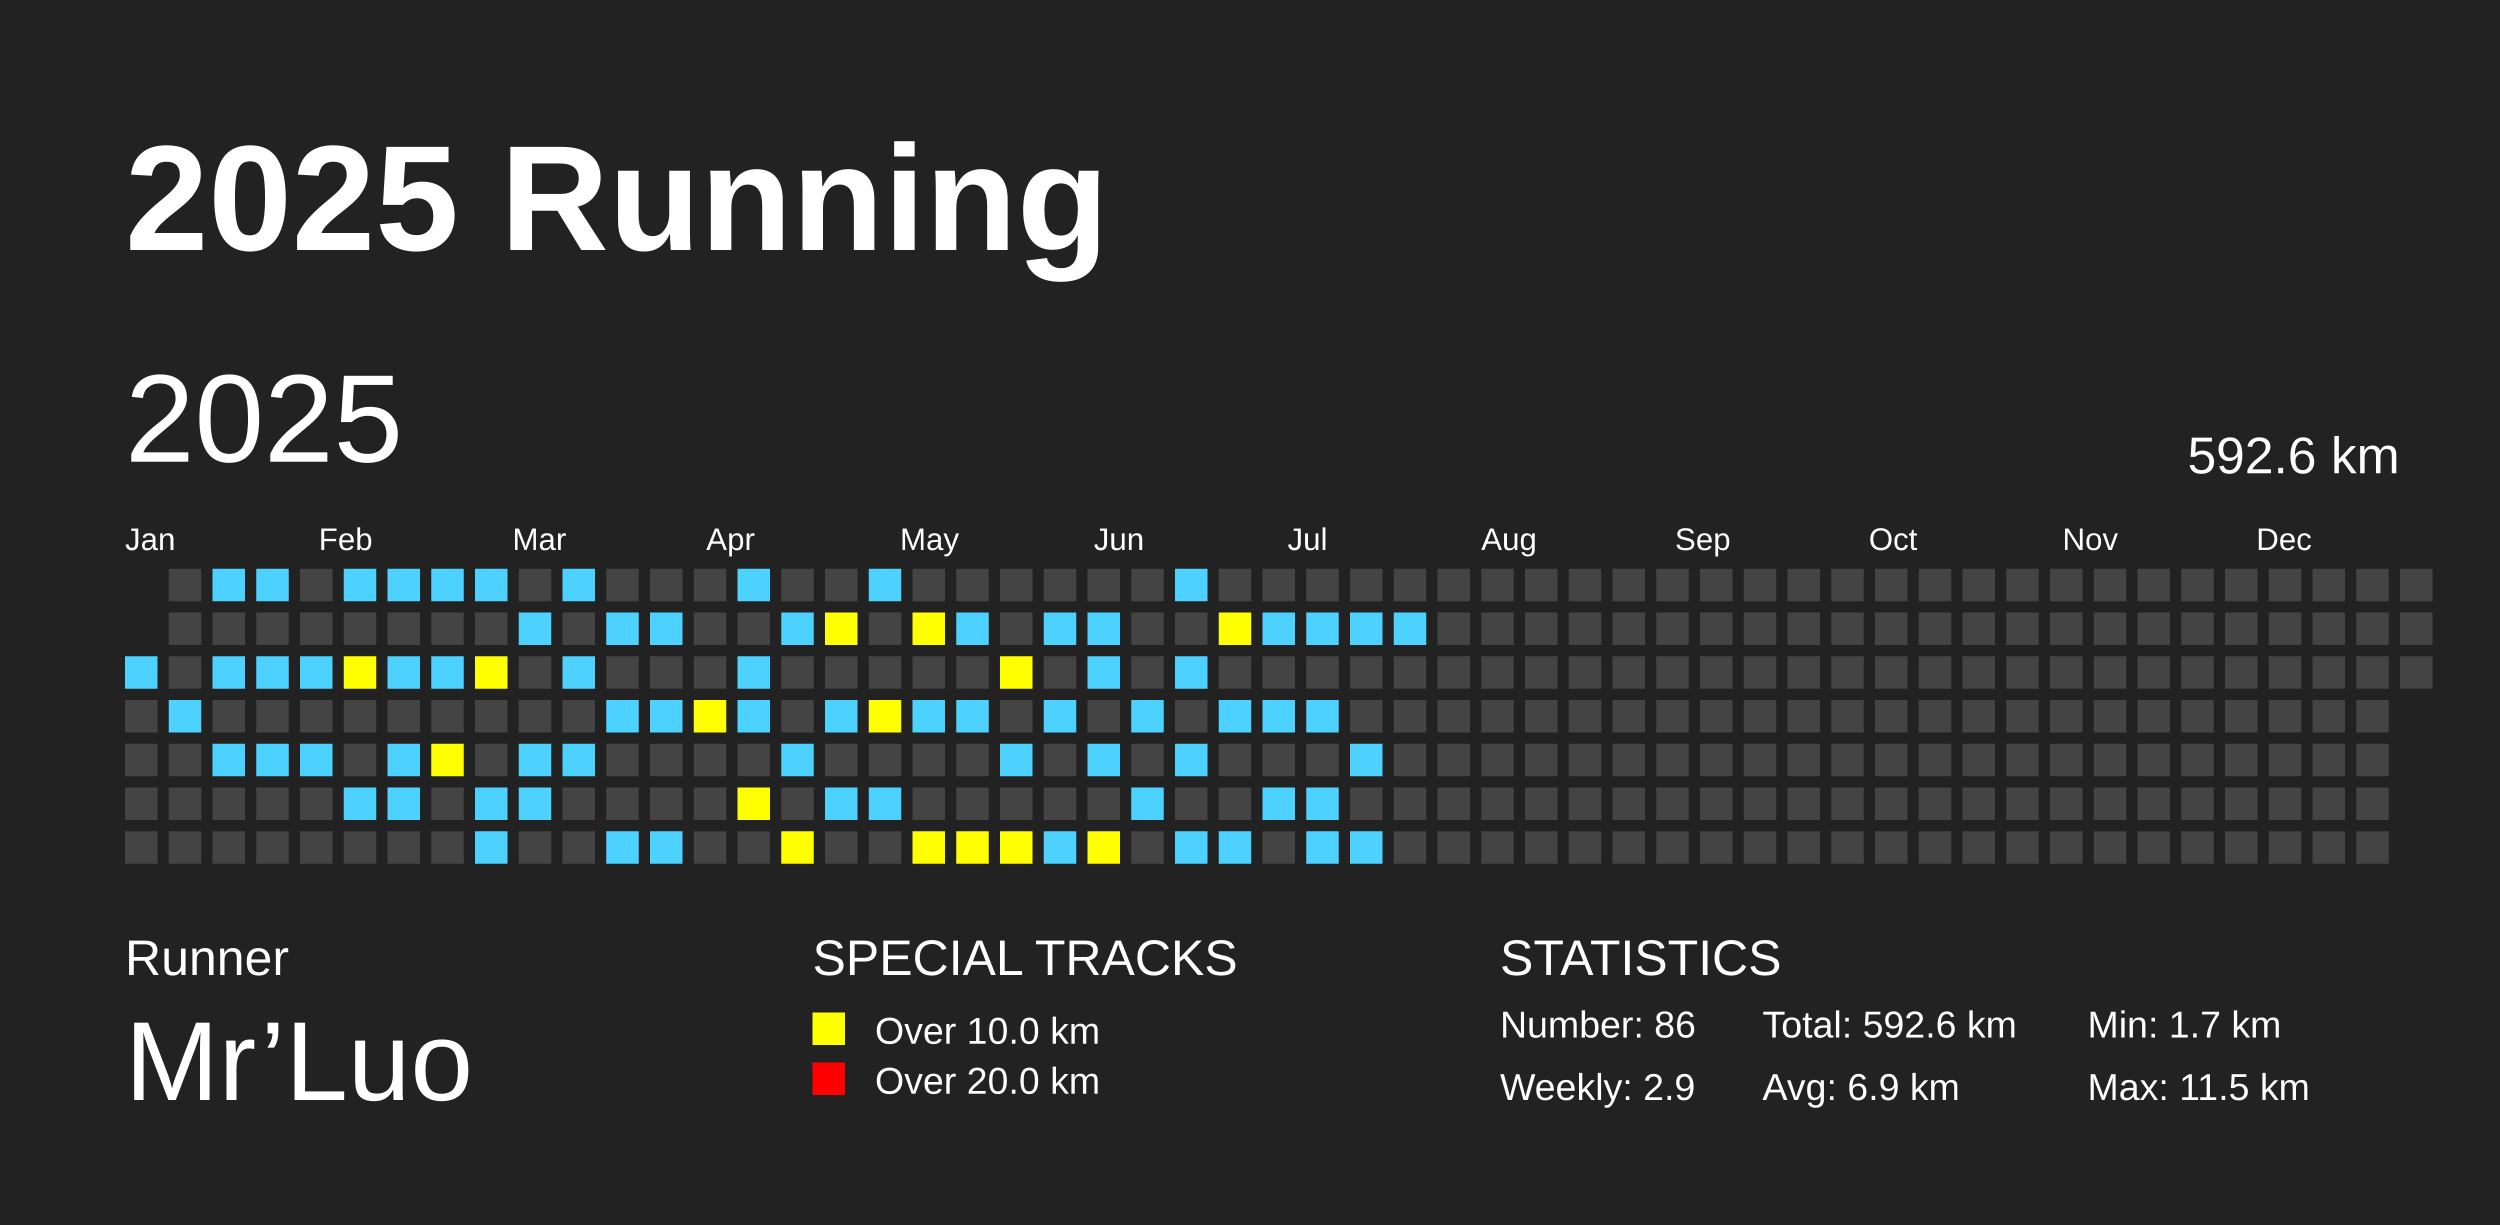
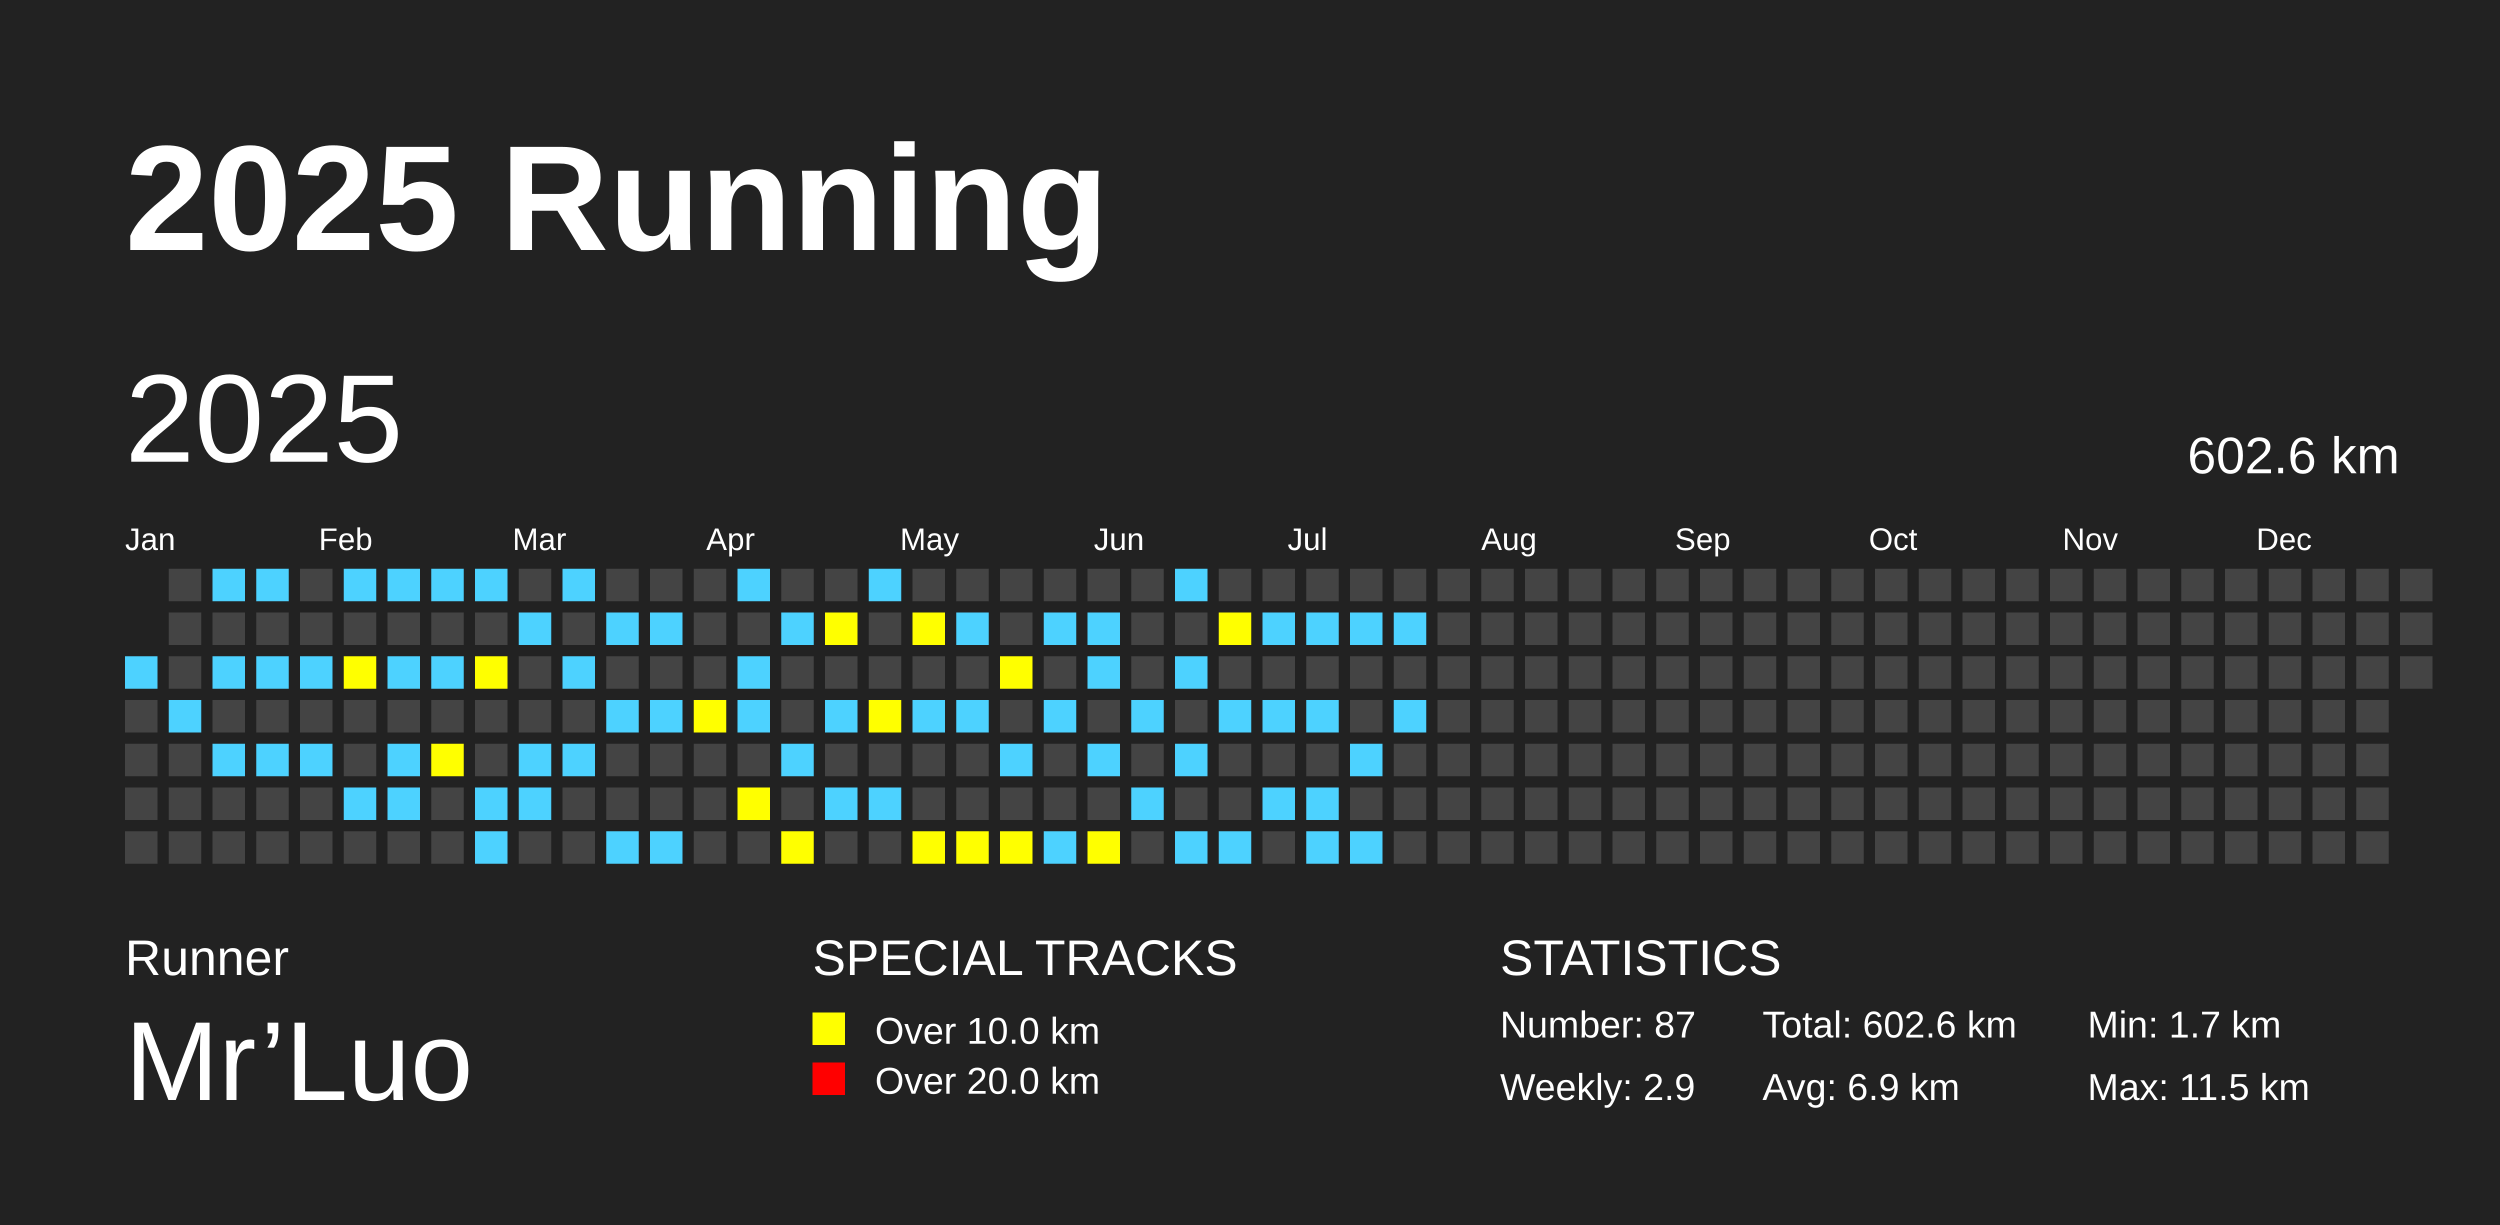
<svg xmlns="http://www.w3.org/2000/svg" baseProfile="full" height="98mm" version="1.1" viewBox="0,0,200,98" width="200mm">
  <defs />
  <rect fill="#222222" height="98" width="200" x="0" y="0" />
  <text fill="#FFFFFF" style="font-size:12px; font-family:Arial; font-weight:bold;" x="10" y="20">2025 Running</text>
  <text fill="#FFFFFF" style="font-size:4px; font-family:Arial" x="10" y="78">Runner</text>
  <text fill="#FFFFFF" style="font-size:9px; font-family:Arial" x="10" y="88">Mr’Luo</text>
  <text fill="#FFFFFF" style="font-size:4px; font-family:Arial" x="65" y="78">SPECIAL TRACKS</text>
  <rect fill="yellow" height="2.6" width="2.6" x="65" y="81" />
  <text fill="#FFFFFF" style="font-size:3px; font-family:Arial" x="70" y="83.5">Over 10.0 km</text>
  <rect fill="red" height="2.6" width="2.6" x="65" y="85" />
  <text fill="#FFFFFF" style="font-size:3px; font-family:Arial" x="70" y="87.5">Over 20.0 km</text>
  <text fill="#FFFFFF" style="font-size:4px; font-family:Arial" x="120" y="78">STATISTICS</text>
-   <text fill="#FFFFFF" style="font-size:3px; font-family:Arial" x="120" y="83">Number: 86</text>
+   <text fill="#FFFFFF" style="font-size:3px; font-family:Arial" x="120" y="83">Number: 87</text>
  <text fill="#FFFFFF" style="font-size:3px; font-family:Arial" x="120" y="88">Weekly: 2.9</text>
-   <text fill="#FFFFFF" style="font-size:3px; font-family:Arial" x="141" y="83">Total: 592.6 km</text>
+   <text fill="#FFFFFF" style="font-size:3px; font-family:Arial" x="141" y="83">Total: 602.6 km</text>
  <text fill="#FFFFFF" style="font-size:3px; font-family:Arial" x="141" y="88">Avg: 6.9 km</text>
  <text fill="#FFFFFF" style="font-size:3px; font-family:Arial" x="167" y="83">Min: 1.7 km</text>
  <text fill="#FFFFFF" style="font-size:3px; font-family:Arial" x="167" y="88">Max: 11.5 km</text>
  <text dominant-baseline="hanging" fill="#FFFFFF" style="font-size:10.0px; font-family:Arial;" x="10" y="30">2025</text>
-   <text dominant-baseline="hanging" fill="#FFFFFF" style="font-size:4.125px; font-family:Arial;" x="175" y="35">592.6 km</text>
+   <text dominant-baseline="hanging" fill="#FFFFFF" style="font-size:4.125px; font-family:Arial;" x="175" y="35">602.6 km</text>
  <text fill="#FFFFFF" style="font-size:2.5px; font-family:Arial" x="10.0" y="44">Jan</text>
  <text fill="#FFFFFF" style="font-size:2.5px; font-family:Arial" x="25.5" y="44">Feb</text>
  <text fill="#FFFFFF" style="font-size:2.5px; font-family:Arial" x="41.0" y="44">Mar</text>
  <text fill="#FFFFFF" style="font-size:2.5px; font-family:Arial" x="56.5" y="44">Apr</text>
  <text fill="#FFFFFF" style="font-size:2.5px; font-family:Arial" x="72.0" y="44">May</text>
  <text fill="#FFFFFF" style="font-size:2.5px; font-family:Arial" x="87.5" y="44">Jun</text>
  <text fill="#FFFFFF" style="font-size:2.5px; font-family:Arial" x="103.0" y="44">Jul</text>
  <text fill="#FFFFFF" style="font-size:2.5px; font-family:Arial" x="118.5" y="44">Aug</text>
  <text fill="#FFFFFF" style="font-size:2.5px; font-family:Arial" x="134.0" y="44">Sep</text>
  <text fill="#FFFFFF" style="font-size:2.5px; font-family:Arial" x="149.5" y="44">Oct</text>
  <text fill="#FFFFFF" style="font-size:2.5px; font-family:Arial" x="165.0" y="44">Nov</text>
  <text fill="#FFFFFF" style="font-size:2.5px; font-family:Arial" x="180.5" y="44">Dec</text>
  <rect fill="#4DD2FF" height="2.6" width="2.6" x="10.0" y="52.5" />
  <rect fill="#444444" height="2.6" width="2.6" x="10.0" y="56.0" />
  <rect fill="#444444" height="2.6" width="2.6" x="10.0" y="59.5" />
  <rect fill="#444444" height="2.6" width="2.6" x="10.0" y="63.0" />
  <rect fill="#444444" height="2.6" width="2.6" x="10.0" y="66.5" />
  <rect fill="#444444" height="2.6" width="2.6" x="13.5" y="45.5" />
  <rect fill="#444444" height="2.6" width="2.6" x="13.5" y="49.0" />
  <rect fill="#444444" height="2.6" width="2.6" x="13.5" y="52.5" />
  <rect fill="#4DD2FF" height="2.6" width="2.6" x="13.5" y="56.0" />
  <rect fill="#444444" height="2.6" width="2.6" x="13.5" y="59.5" />
  <rect fill="#444444" height="2.6" width="2.6" x="13.5" y="63.0" />
  <rect fill="#444444" height="2.6" width="2.6" x="13.5" y="66.5" />
  <rect fill="#4DD2FF" height="2.6" width="2.6" x="17.0" y="45.5" />
  <rect fill="#444444" height="2.6" width="2.6" x="17.0" y="49.0" />
  <rect fill="#4DD2FF" height="2.6" width="2.6" x="17.0" y="52.5" />
  <rect fill="#444444" height="2.6" width="2.6" x="17.0" y="56.0" />
  <rect fill="#4DD2FF" height="2.6" width="2.6" x="17.0" y="59.5" />
  <rect fill="#444444" height="2.6" width="2.6" x="17.0" y="63.0" />
  <rect fill="#444444" height="2.6" width="2.6" x="17.0" y="66.5" />
  <rect fill="#4DD2FF" height="2.6" width="2.6" x="20.5" y="45.5" />
  <rect fill="#444444" height="2.6" width="2.6" x="20.5" y="49.0" />
  <rect fill="#4DD2FF" height="2.6" width="2.6" x="20.5" y="52.5" />
  <rect fill="#444444" height="2.6" width="2.6" x="20.5" y="56.0" />
  <rect fill="#4DD2FF" height="2.6" width="2.6" x="20.5" y="59.5" />
  <rect fill="#444444" height="2.6" width="2.6" x="20.5" y="63.0" />
  <rect fill="#444444" height="2.6" width="2.6" x="20.5" y="66.5" />
  <rect fill="#444444" height="2.6" width="2.6" x="24.0" y="45.5" />
  <rect fill="#444444" height="2.6" width="2.6" x="24.0" y="49.0" />
  <rect fill="#4DD2FF" height="2.6" width="2.6" x="24.0" y="52.5" />
  <rect fill="#444444" height="2.6" width="2.6" x="24.0" y="56.0" />
  <rect fill="#4DD2FF" height="2.6" width="2.6" x="24.0" y="59.5" />
  <rect fill="#444444" height="2.6" width="2.6" x="24.0" y="63.0" />
  <rect fill="#444444" height="2.6" width="2.6" x="24.0" y="66.5" />
  <rect fill="#4DD2FF" height="2.6" width="2.6" x="27.5" y="45.5" />
  <rect fill="#444444" height="2.6" width="2.6" x="27.5" y="49.0" />
  <rect fill="yellow" height="2.6" width="2.6" x="27.5" y="52.5" />
  <rect fill="#444444" height="2.6" width="2.6" x="27.5" y="56.0" />
  <rect fill="#444444" height="2.6" width="2.6" x="27.5" y="59.5" />
  <rect fill="#4DD2FF" height="2.6" width="2.6" x="27.5" y="63.0" />
  <rect fill="#444444" height="2.6" width="2.6" x="27.5" y="66.5" />
  <rect fill="#4DD2FF" height="2.6" width="2.6" x="31.0" y="45.5" />
  <rect fill="#444444" height="2.6" width="2.6" x="31.0" y="49.0" />
  <rect fill="#4DD2FF" height="2.6" width="2.6" x="31.0" y="52.5" />
  <rect fill="#444444" height="2.6" width="2.6" x="31.0" y="56.0" />
  <rect fill="#4DD2FF" height="2.6" width="2.6" x="31.0" y="59.5" />
  <rect fill="#4DD2FF" height="2.6" width="2.6" x="31.0" y="63.0" />
  <rect fill="#444444" height="2.6" width="2.6" x="31.0" y="66.5" />
  <rect fill="#4DD2FF" height="2.6" width="2.6" x="34.5" y="45.5" />
  <rect fill="#444444" height="2.6" width="2.6" x="34.5" y="49.0" />
  <rect fill="#4DD2FF" height="2.6" width="2.6" x="34.5" y="52.5" />
  <rect fill="#444444" height="2.6" width="2.6" x="34.5" y="56.0" />
  <rect fill="yellow" height="2.6" width="2.6" x="34.5" y="59.5" />
  <rect fill="#444444" height="2.6" width="2.6" x="34.5" y="63.0" />
  <rect fill="#444444" height="2.6" width="2.6" x="34.5" y="66.5" />
  <rect fill="#4DD2FF" height="2.6" width="2.6" x="38.0" y="45.5" />
  <rect fill="#444444" height="2.6" width="2.6" x="38.0" y="49.0" />
  <rect fill="yellow" height="2.6" width="2.6" x="38.0" y="52.5" />
  <rect fill="#444444" height="2.6" width="2.6" x="38.0" y="56.0" />
  <rect fill="#444444" height="2.6" width="2.6" x="38.0" y="59.5" />
  <rect fill="#4DD2FF" height="2.6" width="2.6" x="38.0" y="63.0" />
  <rect fill="#4DD2FF" height="2.6" width="2.6" x="38.0" y="66.5" />
  <rect fill="#444444" height="2.6" width="2.6" x="41.5" y="45.5" />
  <rect fill="#4DD2FF" height="2.6" width="2.6" x="41.5" y="49.0" />
  <rect fill="#444444" height="2.6" width="2.6" x="41.5" y="52.5" />
  <rect fill="#444444" height="2.6" width="2.6" x="41.5" y="56.0" />
  <rect fill="#4DD2FF" height="2.6" width="2.6" x="41.5" y="59.5" />
  <rect fill="#4DD2FF" height="2.6" width="2.6" x="41.5" y="63.0" />
  <rect fill="#444444" height="2.6" width="2.6" x="41.5" y="66.5" />
  <rect fill="#4DD2FF" height="2.6" width="2.6" x="45.0" y="45.5" />
  <rect fill="#444444" height="2.6" width="2.6" x="45.0" y="49.0" />
  <rect fill="#4DD2FF" height="2.6" width="2.6" x="45.0" y="52.5" />
  <rect fill="#444444" height="2.6" width="2.6" x="45.0" y="56.0" />
  <rect fill="#4DD2FF" height="2.6" width="2.6" x="45.0" y="59.5" />
  <rect fill="#444444" height="2.6" width="2.6" x="45.0" y="63.0" />
  <rect fill="#444444" height="2.6" width="2.6" x="45.0" y="66.5" />
  <rect fill="#444444" height="2.6" width="2.6" x="48.5" y="45.5" />
  <rect fill="#4DD2FF" height="2.6" width="2.6" x="48.5" y="49.0" />
  <rect fill="#444444" height="2.6" width="2.6" x="48.5" y="52.5" />
  <rect fill="#4DD2FF" height="2.6" width="2.6" x="48.5" y="56.0" />
  <rect fill="#444444" height="2.6" width="2.6" x="48.5" y="59.5" />
  <rect fill="#444444" height="2.6" width="2.6" x="48.5" y="63.0" />
  <rect fill="#4DD2FF" height="2.6" width="2.6" x="48.5" y="66.5" />
  <rect fill="#444444" height="2.6" width="2.6" x="52.0" y="45.5" />
  <rect fill="#4DD2FF" height="2.6" width="2.6" x="52.0" y="49.0" />
  <rect fill="#444444" height="2.6" width="2.6" x="52.0" y="52.5" />
  <rect fill="#4DD2FF" height="2.6" width="2.6" x="52.0" y="56.0" />
  <rect fill="#444444" height="2.6" width="2.6" x="52.0" y="59.5" />
  <rect fill="#444444" height="2.6" width="2.6" x="52.0" y="63.0" />
  <rect fill="#4DD2FF" height="2.6" width="2.6" x="52.0" y="66.5" />
  <rect fill="#444444" height="2.6" width="2.6" x="55.5" y="45.5" />
  <rect fill="#444444" height="2.6" width="2.6" x="55.5" y="49.0" />
  <rect fill="#444444" height="2.6" width="2.6" x="55.5" y="52.5" />
  <rect fill="yellow" height="2.6" width="2.6" x="55.5" y="56.0" />
  <rect fill="#444444" height="2.6" width="2.6" x="55.5" y="59.5" />
  <rect fill="#444444" height="2.6" width="2.6" x="55.5" y="63.0" />
  <rect fill="#444444" height="2.6" width="2.6" x="55.5" y="66.5" />
  <rect fill="#4DD2FF" height="2.6" width="2.6" x="59.0" y="45.5" />
  <rect fill="#444444" height="2.6" width="2.6" x="59.0" y="49.0" />
  <rect fill="#4DD2FF" height="2.6" width="2.6" x="59.0" y="52.5" />
  <rect fill="#4DD2FF" height="2.6" width="2.6" x="59.0" y="56.0" />
  <rect fill="#444444" height="2.6" width="2.6" x="59.0" y="59.5" />
  <rect fill="yellow" height="2.6" width="2.6" x="59.0" y="63.0" />
  <rect fill="#444444" height="2.6" width="2.6" x="59.0" y="66.5" />
  <rect fill="#444444" height="2.6" width="2.6" x="62.5" y="45.5" />
  <rect fill="#4DD2FF" height="2.6" width="2.6" x="62.5" y="49.0" />
  <rect fill="#444444" height="2.6" width="2.6" x="62.5" y="52.5" />
  <rect fill="#444444" height="2.6" width="2.6" x="62.5" y="56.0" />
  <rect fill="#4DD2FF" height="2.6" width="2.6" x="62.5" y="59.5" />
  <rect fill="#444444" height="2.6" width="2.6" x="62.5" y="63.0" />
  <rect fill="yellow" height="2.6" width="2.6" x="62.5" y="66.5" />
  <rect fill="#444444" height="2.6" width="2.6" x="66.0" y="45.5" />
  <rect fill="yellow" height="2.6" width="2.6" x="66.0" y="49.0" />
  <rect fill="#444444" height="2.6" width="2.6" x="66.0" y="52.5" />
  <rect fill="#4DD2FF" height="2.6" width="2.6" x="66.0" y="56.0" />
  <rect fill="#444444" height="2.6" width="2.6" x="66.0" y="59.5" />
  <rect fill="#4DD2FF" height="2.6" width="2.6" x="66.0" y="63.0" />
  <rect fill="#444444" height="2.6" width="2.6" x="66.0" y="66.5" />
  <rect fill="#4DD2FF" height="2.6" width="2.6" x="69.5" y="45.5" />
  <rect fill="#444444" height="2.6" width="2.6" x="69.5" y="49.0" />
  <rect fill="#444444" height="2.6" width="2.6" x="69.5" y="52.5" />
  <rect fill="yellow" height="2.6" width="2.6" x="69.5" y="56.0" />
  <rect fill="#444444" height="2.6" width="2.6" x="69.5" y="59.5" />
  <rect fill="#4DD2FF" height="2.6" width="2.6" x="69.5" y="63.0" />
  <rect fill="#444444" height="2.6" width="2.6" x="69.5" y="66.5" />
  <rect fill="#444444" height="2.6" width="2.6" x="73.0" y="45.5" />
  <rect fill="yellow" height="2.6" width="2.6" x="73.0" y="49.0" />
  <rect fill="#444444" height="2.6" width="2.6" x="73.0" y="52.5" />
  <rect fill="#4DD2FF" height="2.6" width="2.6" x="73.0" y="56.0" />
  <rect fill="#444444" height="2.6" width="2.6" x="73.0" y="59.5" />
  <rect fill="#444444" height="2.6" width="2.6" x="73.0" y="63.0" />
  <rect fill="yellow" height="2.6" width="2.6" x="73.0" y="66.5" />
  <rect fill="#444444" height="2.6" width="2.6" x="76.5" y="45.5" />
  <rect fill="#4DD2FF" height="2.6" width="2.6" x="76.5" y="49.0" />
  <rect fill="#444444" height="2.6" width="2.6" x="76.5" y="52.5" />
  <rect fill="#4DD2FF" height="2.6" width="2.6" x="76.5" y="56.0" />
  <rect fill="#444444" height="2.6" width="2.6" x="76.5" y="59.5" />
  <rect fill="#444444" height="2.6" width="2.6" x="76.5" y="63.0" />
  <rect fill="yellow" height="2.6" width="2.6" x="76.5" y="66.5" />
  <rect fill="#444444" height="2.6" width="2.6" x="80.0" y="45.5" />
  <rect fill="#444444" height="2.6" width="2.6" x="80.0" y="49.0" />
  <rect fill="yellow" height="2.6" width="2.6" x="80.0" y="52.5" />
  <rect fill="#444444" height="2.6" width="2.6" x="80.0" y="56.0" />
  <rect fill="#4DD2FF" height="2.6" width="2.6" x="80.0" y="59.5" />
  <rect fill="#444444" height="2.6" width="2.6" x="80.0" y="63.0" />
  <rect fill="yellow" height="2.6" width="2.6" x="80.0" y="66.5" />
  <rect fill="#444444" height="2.6" width="2.6" x="83.5" y="45.5" />
  <rect fill="#4DD2FF" height="2.6" width="2.6" x="83.5" y="49.0" />
  <rect fill="#444444" height="2.6" width="2.6" x="83.5" y="52.5" />
  <rect fill="#4DD2FF" height="2.6" width="2.6" x="83.5" y="56.0" />
  <rect fill="#444444" height="2.6" width="2.6" x="83.5" y="59.5" />
  <rect fill="#444444" height="2.6" width="2.6" x="83.5" y="63.0" />
  <rect fill="#4DD2FF" height="2.6" width="2.6" x="83.5" y="66.5" />
  <rect fill="#444444" height="2.6" width="2.6" x="87.0" y="45.5" />
  <rect fill="#4DD2FF" height="2.6" width="2.6" x="87.0" y="49.0" />
  <rect fill="#4DD2FF" height="2.6" width="2.6" x="87.0" y="52.5" />
  <rect fill="#444444" height="2.6" width="2.6" x="87.0" y="56.0" />
  <rect fill="#4DD2FF" height="2.6" width="2.6" x="87.0" y="59.5" />
  <rect fill="#444444" height="2.6" width="2.6" x="87.0" y="63.0" />
  <rect fill="yellow" height="2.6" width="2.6" x="87.0" y="66.5" />
  <rect fill="#444444" height="2.6" width="2.6" x="90.5" y="45.5" />
  <rect fill="#444444" height="2.6" width="2.6" x="90.5" y="49.0" />
  <rect fill="#444444" height="2.6" width="2.6" x="90.5" y="52.5" />
  <rect fill="#4DD2FF" height="2.6" width="2.6" x="90.5" y="56.0" />
  <rect fill="#444444" height="2.6" width="2.6" x="90.5" y="59.5" />
  <rect fill="#4DD2FF" height="2.6" width="2.6" x="90.5" y="63.0" />
  <rect fill="#444444" height="2.6" width="2.6" x="90.5" y="66.5" />
  <rect fill="#4DD2FF" height="2.6" width="2.6" x="94.0" y="45.5" />
  <rect fill="#444444" height="2.6" width="2.6" x="94.0" y="49.0" />
  <rect fill="#4DD2FF" height="2.6" width="2.6" x="94.0" y="52.5" />
  <rect fill="#444444" height="2.6" width="2.6" x="94.0" y="56.0" />
  <rect fill="#4DD2FF" height="2.6" width="2.6" x="94.0" y="59.5" />
  <rect fill="#444444" height="2.6" width="2.6" x="94.0" y="63.0" />
  <rect fill="#4DD2FF" height="2.6" width="2.6" x="94.0" y="66.5" />
  <rect fill="#444444" height="2.6" width="2.6" x="97.5" y="45.5" />
  <rect fill="yellow" height="2.6" width="2.6" x="97.5" y="49.0" />
  <rect fill="#444444" height="2.6" width="2.6" x="97.5" y="52.5" />
  <rect fill="#4DD2FF" height="2.6" width="2.6" x="97.5" y="56.0" />
  <rect fill="#444444" height="2.6" width="2.6" x="97.5" y="59.5" />
  <rect fill="#444444" height="2.6" width="2.6" x="97.5" y="63.0" />
  <rect fill="#4DD2FF" height="2.6" width="2.6" x="97.5" y="66.5" />
  <rect fill="#444444" height="2.6" width="2.6" x="101.0" y="45.5" />
  <rect fill="#4DD2FF" height="2.6" width="2.6" x="101.0" y="49.0" />
  <rect fill="#444444" height="2.6" width="2.6" x="101.0" y="52.5" />
  <rect fill="#4DD2FF" height="2.6" width="2.6" x="101.0" y="56.0" />
  <rect fill="#444444" height="2.6" width="2.6" x="101.0" y="59.5" />
  <rect fill="#4DD2FF" height="2.6" width="2.6" x="101.0" y="63.0" />
  <rect fill="#444444" height="2.6" width="2.6" x="101.0" y="66.5" />
  <rect fill="#444444" height="2.6" width="2.6" x="104.5" y="45.5" />
  <rect fill="#4DD2FF" height="2.6" width="2.6" x="104.5" y="49.0" />
  <rect fill="#444444" height="2.6" width="2.6" x="104.5" y="52.5" />
  <rect fill="#4DD2FF" height="2.6" width="2.6" x="104.5" y="56.0" />
  <rect fill="#444444" height="2.6" width="2.6" x="104.5" y="59.5" />
  <rect fill="#4DD2FF" height="2.6" width="2.6" x="104.5" y="63.0" />
  <rect fill="#4DD2FF" height="2.6" width="2.6" x="104.5" y="66.5" />
  <rect fill="#444444" height="2.6" width="2.6" x="108.0" y="45.5" />
  <rect fill="#4DD2FF" height="2.6" width="2.6" x="108.0" y="49.0" />
  <rect fill="#444444" height="2.6" width="2.6" x="108.0" y="52.5" />
  <rect fill="#444444" height="2.6" width="2.6" x="108.0" y="56.0" />
  <rect fill="#4DD2FF" height="2.6" width="2.6" x="108.0" y="59.5" />
  <rect fill="#444444" height="2.6" width="2.6" x="108.0" y="63.0" />
  <rect fill="#4DD2FF" height="2.6" width="2.6" x="108.0" y="66.5" />
  <rect fill="#444444" height="2.6" width="2.6" x="111.5" y="45.5" />
  <rect fill="#4DD2FF" height="2.6" width="2.6" x="111.5" y="49.0" />
  <rect fill="#444444" height="2.6" width="2.6" x="111.5" y="52.5" />
-   <rect fill="#444444" height="2.6" width="2.6" x="111.5" y="56.0" />
+   <rect fill="#4DD2FF" height="2.6" width="2.6" x="111.5" y="56.0" />
  <rect fill="#444444" height="2.6" width="2.6" x="111.5" y="59.5" />
  <rect fill="#444444" height="2.6" width="2.6" x="111.5" y="63.0" />
  <rect fill="#444444" height="2.6" width="2.6" x="111.5" y="66.5" />
  <rect fill="#444444" height="2.6" width="2.6" x="115.0" y="45.5" />
  <rect fill="#444444" height="2.6" width="2.6" x="115.0" y="49.0" />
  <rect fill="#444444" height="2.6" width="2.6" x="115.0" y="52.5" />
  <rect fill="#444444" height="2.6" width="2.6" x="115.0" y="56.0" />
  <rect fill="#444444" height="2.6" width="2.6" x="115.0" y="59.5" />
  <rect fill="#444444" height="2.6" width="2.6" x="115.0" y="63.0" />
  <rect fill="#444444" height="2.6" width="2.6" x="115.0" y="66.5" />
  <rect fill="#444444" height="2.6" width="2.6" x="118.5" y="45.5" />
  <rect fill="#444444" height="2.6" width="2.6" x="118.5" y="49.0" />
  <rect fill="#444444" height="2.6" width="2.6" x="118.5" y="52.5" />
  <rect fill="#444444" height="2.6" width="2.6" x="118.5" y="56.0" />
  <rect fill="#444444" height="2.6" width="2.6" x="118.5" y="59.5" />
  <rect fill="#444444" height="2.6" width="2.6" x="118.5" y="63.0" />
  <rect fill="#444444" height="2.6" width="2.6" x="118.5" y="66.5" />
  <rect fill="#444444" height="2.6" width="2.6" x="122.0" y="45.5" />
  <rect fill="#444444" height="2.6" width="2.6" x="122.0" y="49.0" />
  <rect fill="#444444" height="2.6" width="2.6" x="122.0" y="52.5" />
  <rect fill="#444444" height="2.6" width="2.6" x="122.0" y="56.0" />
  <rect fill="#444444" height="2.6" width="2.6" x="122.0" y="59.5" />
  <rect fill="#444444" height="2.6" width="2.6" x="122.0" y="63.0" />
  <rect fill="#444444" height="2.6" width="2.6" x="122.0" y="66.5" />
  <rect fill="#444444" height="2.6" width="2.6" x="125.5" y="45.5" />
  <rect fill="#444444" height="2.6" width="2.6" x="125.5" y="49.0" />
  <rect fill="#444444" height="2.6" width="2.6" x="125.5" y="52.5" />
  <rect fill="#444444" height="2.6" width="2.6" x="125.5" y="56.0" />
  <rect fill="#444444" height="2.6" width="2.6" x="125.5" y="59.5" />
  <rect fill="#444444" height="2.6" width="2.6" x="125.5" y="63.0" />
  <rect fill="#444444" height="2.6" width="2.6" x="125.5" y="66.5" />
  <rect fill="#444444" height="2.6" width="2.6" x="129.0" y="45.5" />
  <rect fill="#444444" height="2.6" width="2.6" x="129.0" y="49.0" />
  <rect fill="#444444" height="2.6" width="2.6" x="129.0" y="52.5" />
  <rect fill="#444444" height="2.6" width="2.6" x="129.0" y="56.0" />
  <rect fill="#444444" height="2.6" width="2.6" x="129.0" y="59.5" />
  <rect fill="#444444" height="2.6" width="2.6" x="129.0" y="63.0" />
  <rect fill="#444444" height="2.6" width="2.6" x="129.0" y="66.5" />
  <rect fill="#444444" height="2.6" width="2.6" x="132.5" y="45.5" />
  <rect fill="#444444" height="2.6" width="2.6" x="132.5" y="49.0" />
  <rect fill="#444444" height="2.6" width="2.6" x="132.5" y="52.5" />
  <rect fill="#444444" height="2.6" width="2.6" x="132.5" y="56.0" />
  <rect fill="#444444" height="2.6" width="2.6" x="132.5" y="59.5" />
  <rect fill="#444444" height="2.6" width="2.6" x="132.5" y="63.0" />
  <rect fill="#444444" height="2.6" width="2.6" x="132.5" y="66.5" />
  <rect fill="#444444" height="2.6" width="2.6" x="136.0" y="45.5" />
  <rect fill="#444444" height="2.6" width="2.6" x="136.0" y="49.0" />
  <rect fill="#444444" height="2.6" width="2.6" x="136.0" y="52.5" />
  <rect fill="#444444" height="2.6" width="2.6" x="136.0" y="56.0" />
  <rect fill="#444444" height="2.6" width="2.6" x="136.0" y="59.5" />
  <rect fill="#444444" height="2.6" width="2.6" x="136.0" y="63.0" />
  <rect fill="#444444" height="2.6" width="2.6" x="136.0" y="66.5" />
  <rect fill="#444444" height="2.6" width="2.6" x="139.5" y="45.5" />
  <rect fill="#444444" height="2.6" width="2.6" x="139.5" y="49.0" />
  <rect fill="#444444" height="2.6" width="2.6" x="139.5" y="52.5" />
  <rect fill="#444444" height="2.6" width="2.6" x="139.5" y="56.0" />
  <rect fill="#444444" height="2.6" width="2.6" x="139.5" y="59.5" />
  <rect fill="#444444" height="2.6" width="2.6" x="139.5" y="63.0" />
  <rect fill="#444444" height="2.6" width="2.6" x="139.5" y="66.5" />
  <rect fill="#444444" height="2.6" width="2.6" x="143.0" y="45.5" />
  <rect fill="#444444" height="2.6" width="2.6" x="143.0" y="49.0" />
  <rect fill="#444444" height="2.6" width="2.6" x="143.0" y="52.5" />
  <rect fill="#444444" height="2.6" width="2.6" x="143.0" y="56.0" />
  <rect fill="#444444" height="2.6" width="2.6" x="143.0" y="59.5" />
  <rect fill="#444444" height="2.6" width="2.6" x="143.0" y="63.0" />
  <rect fill="#444444" height="2.6" width="2.6" x="143.0" y="66.5" />
  <rect fill="#444444" height="2.6" width="2.6" x="146.5" y="45.5" />
  <rect fill="#444444" height="2.6" width="2.6" x="146.5" y="49.0" />
  <rect fill="#444444" height="2.6" width="2.6" x="146.5" y="52.5" />
  <rect fill="#444444" height="2.6" width="2.6" x="146.5" y="56.0" />
  <rect fill="#444444" height="2.6" width="2.6" x="146.5" y="59.5" />
  <rect fill="#444444" height="2.6" width="2.6" x="146.5" y="63.0" />
  <rect fill="#444444" height="2.6" width="2.6" x="146.5" y="66.5" />
  <rect fill="#444444" height="2.6" width="2.6" x="150.0" y="45.5" />
  <rect fill="#444444" height="2.6" width="2.6" x="150.0" y="49.0" />
  <rect fill="#444444" height="2.6" width="2.6" x="150.0" y="52.5" />
  <rect fill="#444444" height="2.6" width="2.6" x="150.0" y="56.0" />
  <rect fill="#444444" height="2.6" width="2.6" x="150.0" y="59.5" />
  <rect fill="#444444" height="2.6" width="2.6" x="150.0" y="63.0" />
  <rect fill="#444444" height="2.6" width="2.6" x="150.0" y="66.5" />
  <rect fill="#444444" height="2.6" width="2.6" x="153.5" y="45.5" />
  <rect fill="#444444" height="2.6" width="2.6" x="153.5" y="49.0" />
  <rect fill="#444444" height="2.6" width="2.6" x="153.5" y="52.5" />
  <rect fill="#444444" height="2.6" width="2.6" x="153.5" y="56.0" />
  <rect fill="#444444" height="2.6" width="2.6" x="153.5" y="59.5" />
  <rect fill="#444444" height="2.6" width="2.6" x="153.5" y="63.0" />
  <rect fill="#444444" height="2.6" width="2.6" x="153.5" y="66.5" />
  <rect fill="#444444" height="2.6" width="2.6" x="157.0" y="45.5" />
  <rect fill="#444444" height="2.6" width="2.6" x="157.0" y="49.0" />
  <rect fill="#444444" height="2.6" width="2.6" x="157.0" y="52.5" />
  <rect fill="#444444" height="2.6" width="2.6" x="157.0" y="56.0" />
  <rect fill="#444444" height="2.6" width="2.6" x="157.0" y="59.5" />
  <rect fill="#444444" height="2.6" width="2.6" x="157.0" y="63.0" />
  <rect fill="#444444" height="2.6" width="2.6" x="157.0" y="66.5" />
  <rect fill="#444444" height="2.6" width="2.6" x="160.5" y="45.5" />
  <rect fill="#444444" height="2.6" width="2.6" x="160.5" y="49.0" />
  <rect fill="#444444" height="2.6" width="2.6" x="160.5" y="52.5" />
  <rect fill="#444444" height="2.6" width="2.6" x="160.5" y="56.0" />
  <rect fill="#444444" height="2.6" width="2.6" x="160.5" y="59.5" />
  <rect fill="#444444" height="2.6" width="2.6" x="160.5" y="63.0" />
  <rect fill="#444444" height="2.6" width="2.6" x="160.5" y="66.5" />
  <rect fill="#444444" height="2.6" width="2.6" x="164.0" y="45.5" />
  <rect fill="#444444" height="2.6" width="2.6" x="164.0" y="49.0" />
  <rect fill="#444444" height="2.6" width="2.6" x="164.0" y="52.5" />
  <rect fill="#444444" height="2.6" width="2.6" x="164.0" y="56.0" />
  <rect fill="#444444" height="2.6" width="2.6" x="164.0" y="59.5" />
  <rect fill="#444444" height="2.6" width="2.6" x="164.0" y="63.0" />
  <rect fill="#444444" height="2.6" width="2.6" x="164.0" y="66.5" />
  <rect fill="#444444" height="2.6" width="2.6" x="167.5" y="45.5" />
  <rect fill="#444444" height="2.6" width="2.6" x="167.5" y="49.0" />
  <rect fill="#444444" height="2.6" width="2.6" x="167.5" y="52.5" />
  <rect fill="#444444" height="2.6" width="2.6" x="167.5" y="56.0" />
  <rect fill="#444444" height="2.6" width="2.6" x="167.5" y="59.5" />
  <rect fill="#444444" height="2.6" width="2.6" x="167.5" y="63.0" />
  <rect fill="#444444" height="2.6" width="2.6" x="167.5" y="66.5" />
  <rect fill="#444444" height="2.6" width="2.6" x="171.0" y="45.5" />
  <rect fill="#444444" height="2.6" width="2.6" x="171.0" y="49.0" />
  <rect fill="#444444" height="2.6" width="2.6" x="171.0" y="52.5" />
  <rect fill="#444444" height="2.6" width="2.6" x="171.0" y="56.0" />
  <rect fill="#444444" height="2.6" width="2.6" x="171.0" y="59.5" />
  <rect fill="#444444" height="2.6" width="2.6" x="171.0" y="63.0" />
  <rect fill="#444444" height="2.6" width="2.6" x="171.0" y="66.5" />
  <rect fill="#444444" height="2.6" width="2.6" x="174.5" y="45.5" />
  <rect fill="#444444" height="2.6" width="2.6" x="174.5" y="49.0" />
  <rect fill="#444444" height="2.6" width="2.6" x="174.5" y="52.5" />
  <rect fill="#444444" height="2.6" width="2.6" x="174.5" y="56.0" />
  <rect fill="#444444" height="2.6" width="2.6" x="174.5" y="59.5" />
  <rect fill="#444444" height="2.6" width="2.6" x="174.5" y="63.0" />
  <rect fill="#444444" height="2.6" width="2.6" x="174.5" y="66.5" />
  <rect fill="#444444" height="2.6" width="2.6" x="178.0" y="45.5" />
  <rect fill="#444444" height="2.6" width="2.6" x="178.0" y="49.0" />
  <rect fill="#444444" height="2.6" width="2.6" x="178.0" y="52.5" />
  <rect fill="#444444" height="2.6" width="2.6" x="178.0" y="56.0" />
  <rect fill="#444444" height="2.6" width="2.6" x="178.0" y="59.5" />
  <rect fill="#444444" height="2.6" width="2.6" x="178.0" y="63.0" />
  <rect fill="#444444" height="2.6" width="2.6" x="178.0" y="66.5" />
  <rect fill="#444444" height="2.6" width="2.6" x="181.5" y="45.5" />
  <rect fill="#444444" height="2.6" width="2.6" x="181.5" y="49.0" />
  <rect fill="#444444" height="2.6" width="2.6" x="181.5" y="52.5" />
  <rect fill="#444444" height="2.6" width="2.6" x="181.5" y="56.0" />
  <rect fill="#444444" height="2.6" width="2.6" x="181.5" y="59.5" />
  <rect fill="#444444" height="2.6" width="2.6" x="181.5" y="63.0" />
  <rect fill="#444444" height="2.6" width="2.6" x="181.5" y="66.5" />
  <rect fill="#444444" height="2.6" width="2.6" x="185.0" y="45.5" />
  <rect fill="#444444" height="2.6" width="2.6" x="185.0" y="49.0" />
  <rect fill="#444444" height="2.6" width="2.6" x="185.0" y="52.5" />
  <rect fill="#444444" height="2.6" width="2.6" x="185.0" y="56.0" />
  <rect fill="#444444" height="2.6" width="2.6" x="185.0" y="59.5" />
  <rect fill="#444444" height="2.6" width="2.6" x="185.0" y="63.0" />
  <rect fill="#444444" height="2.6" width="2.6" x="185.0" y="66.5" />
  <rect fill="#444444" height="2.6" width="2.6" x="188.5" y="45.5" />
  <rect fill="#444444" height="2.6" width="2.6" x="188.5" y="49.0" />
  <rect fill="#444444" height="2.6" width="2.6" x="188.5" y="52.5" />
  <rect fill="#444444" height="2.6" width="2.6" x="188.5" y="56.0" />
  <rect fill="#444444" height="2.6" width="2.6" x="188.5" y="59.5" />
  <rect fill="#444444" height="2.6" width="2.6" x="188.5" y="63.0" />
  <rect fill="#444444" height="2.6" width="2.6" x="188.5" y="66.5" />
  <rect fill="#444444" height="2.6" width="2.6" x="192.0" y="45.5" />
  <rect fill="#444444" height="2.6" width="2.6" x="192.0" y="49.0" />
  <rect fill="#444444" height="2.6" width="2.6" x="192.0" y="52.5" />
</svg>
